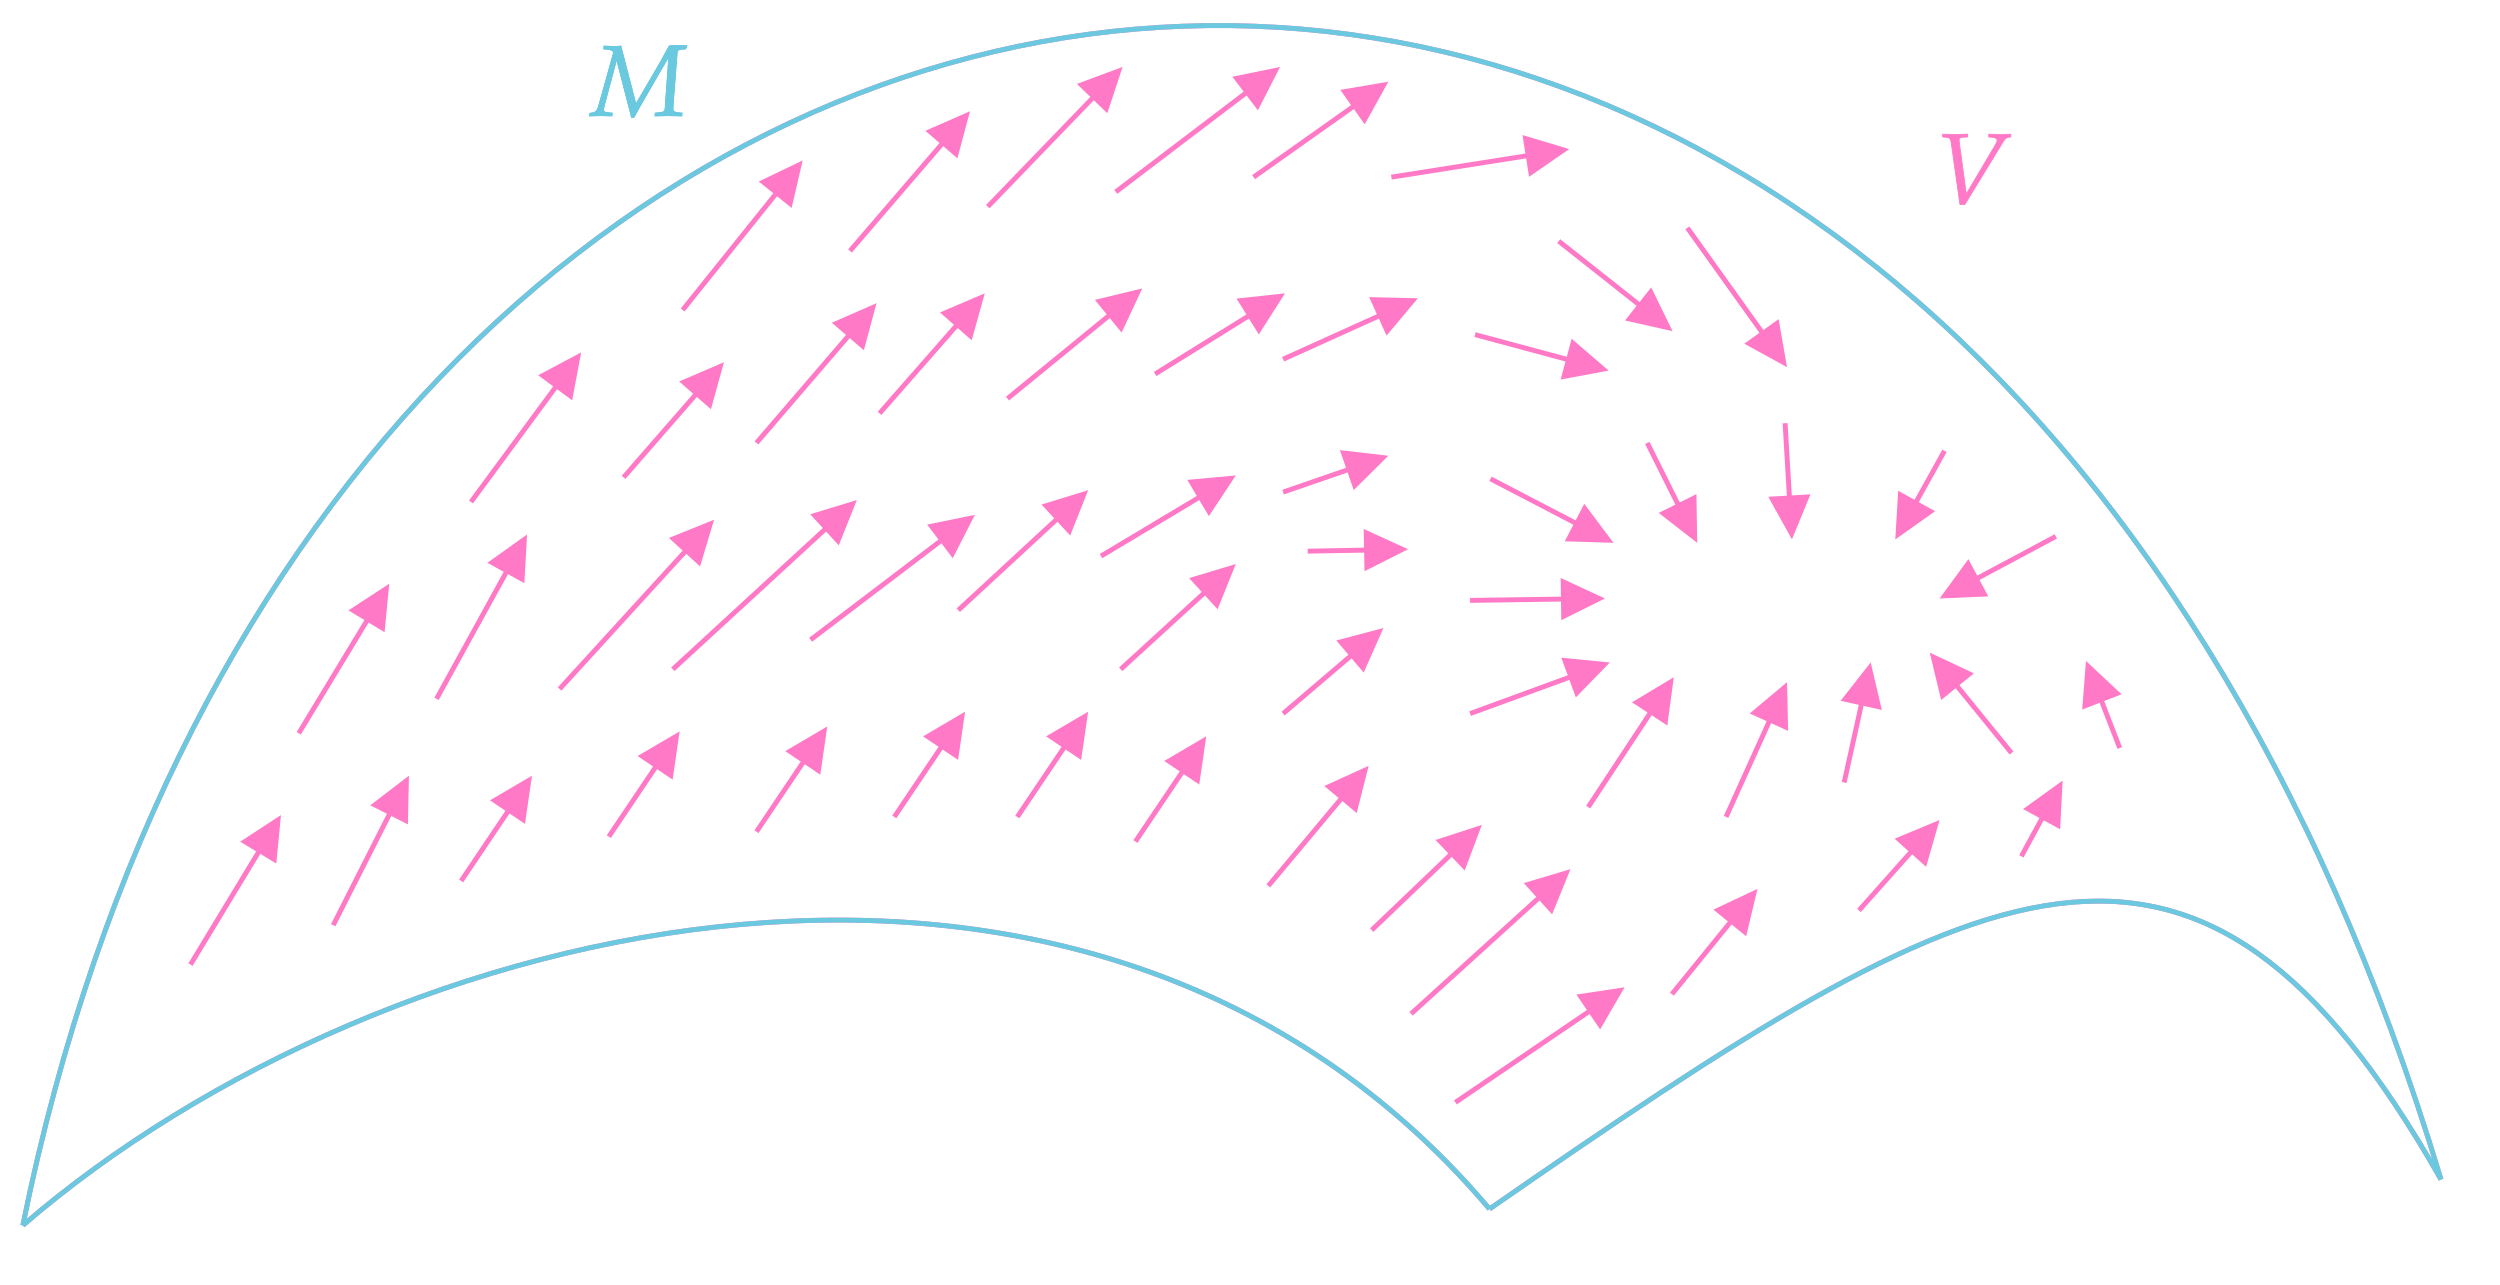
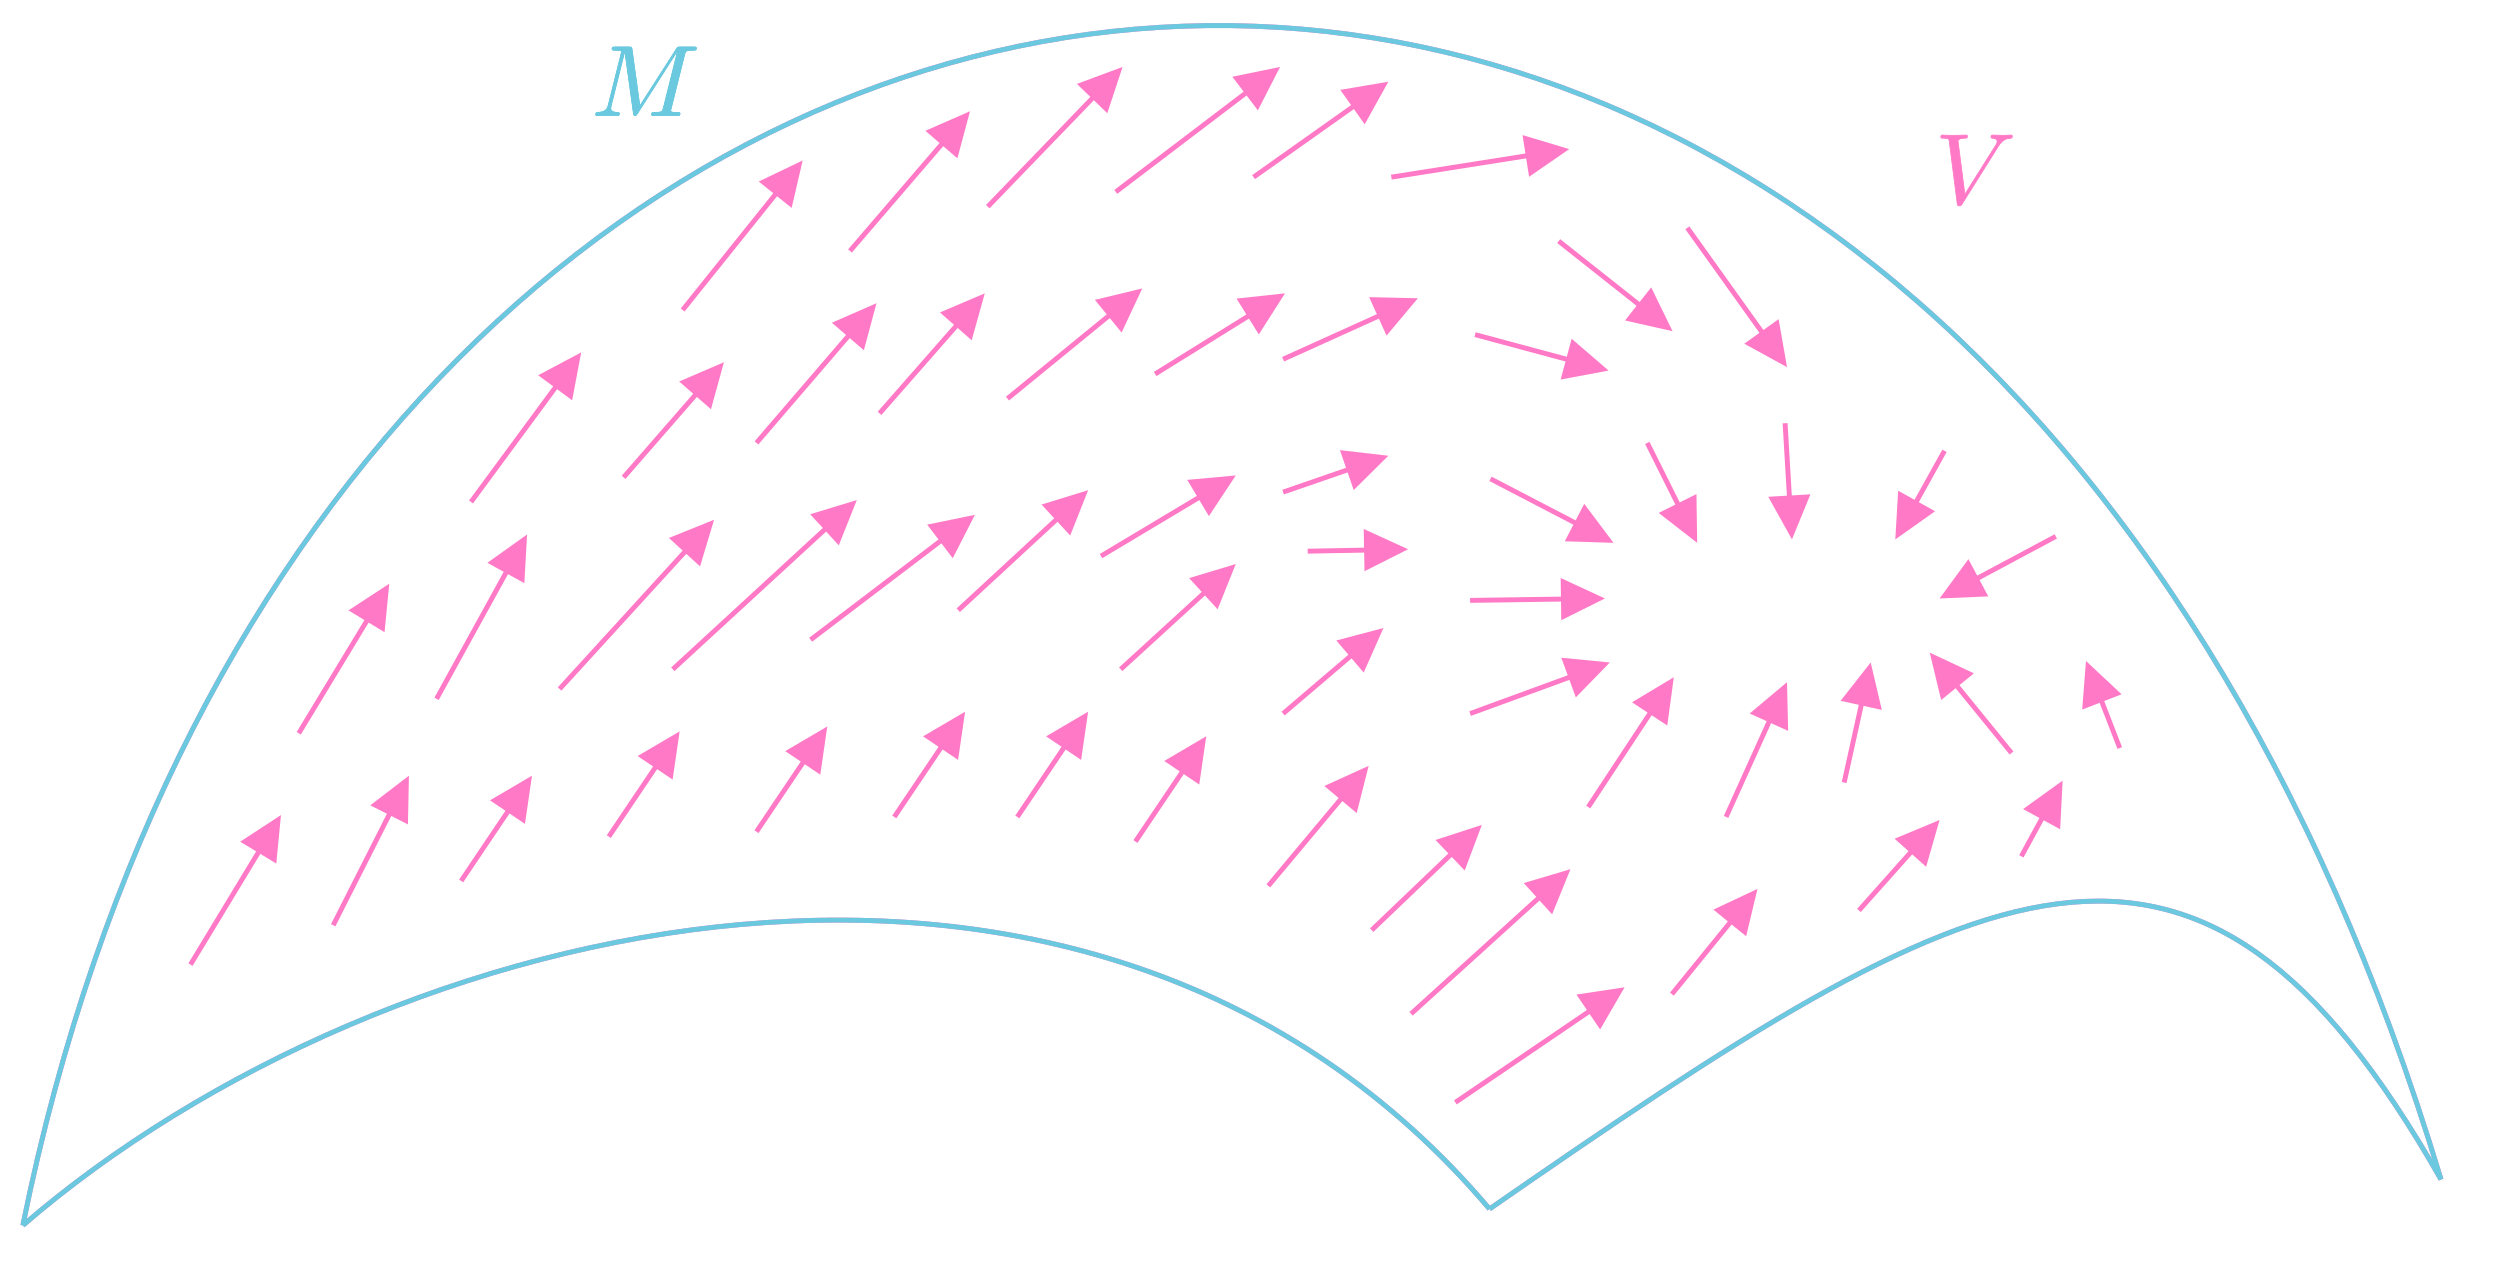
- <svg xmlns="http://www.w3.org/2000/svg" x="0" y="0" width="507.956" height="260.967" style="         width:507.956px;         height:260.967px;         background: #00000000;         fill: none; ">
+ <svg xmlns="http://www.w3.org/2000/svg" x="0" y="0" width="507.956" height="260.967" style="         width:507.956px;         height:260.967px;         background: transparent;         fill: none; ">
  <svg />
  <svg class="role-diagram-draw-area">
    <g class="shapes-region" style="stroke: black; fill: none;">
      <g class="arrow-line">
        <path class="connection real" stroke-dasharray="" d="  M4.64,248.98 C65.97,-53.69 395.31,-94.36 495.97,239.64" style="stroke: rgb(255, 121, 198); stroke-opacity: 1; stroke-width: 1; fill: none; fill-opacity: 1;" />
      </g>
      <g class="arrow-line">
        <path class="connection real" stroke-dasharray="" d="  M4.64,248.98 C77.97,185.64 221.97,150.31 302.64,245.64" style="stroke: rgb(255, 121, 198); stroke-opacity: 1; stroke-width: 1; fill: none; fill-opacity: 1;" />
      </g>
      <g class="arrow-line">
        <path class="connection real" stroke-dasharray="" d="  M302.64,245.64 C402.64,176.31 445.97,151.64 495.97,239.64" style="stroke: rgb(255, 121, 198); stroke-opacity: 1; stroke-width: 1; fill: none; fill-opacity: 1;" />
      </g>
      <g class="arrow-line">
        <path class="connection real" stroke-dasharray="" d="  M38.7,195.99 L55.54,168.17" style="stroke: rgb(255, 121, 198); stroke-opacity: 1; stroke-width: 1; fill: none; fill-opacity: 1;" />
        <g stroke="none" fill="rgb(255,121,198)" fill-opacity="1" transform="matrix(-0.5177284,0.855545,-0.855545,-0.5177284,57.09062,165.5998)" style="stroke: none; fill: rgb(255, 121, 198); stroke-width: 1;">
          <path d=" M8.93,-4.29 L0,0 L8.93,4.29 Z" />
        </g>
      </g>
      <g class="arrow-line">
        <path class="connection real" stroke-dasharray="" d="  M4.64,248.98 C65.97,-53.69 395.31,-94.36 495.97,239.64" style="stroke: rgb(107, 201, 223); stroke-opacity: 1; stroke-width: 1; fill: none; fill-opacity: 1;" />
      </g>
      <g class="arrow-line">
        <path class="connection real" stroke-dasharray="" d="  M4.64,248.98 C77.97,185.64 221.97,150.31 302.64,245.64" style="stroke: rgb(107, 201, 223); stroke-opacity: 1; stroke-width: 1; fill: none; fill-opacity: 1;" />
      </g>
      <g class="arrow-line">
        <path class="connection real" stroke-dasharray="" d="  M302.64,245.64 C402.64,176.31 445.97,151.64 495.97,239.64" style="stroke: rgb(107, 201, 223); stroke-opacity: 1; stroke-width: 1; fill: none; fill-opacity: 1;" />
      </g>
      <g class="arrow-line">
        <path class="connection real" stroke-dasharray="" d="  M93.7,178.99 L106.42,160.09" style="stroke: rgb(255, 121, 198); stroke-opacity: 1; stroke-width: 1; fill: none; fill-opacity: 1;" />
        <g stroke="none" fill="rgb(255,121,198)" fill-opacity="1" transform="matrix(-0.5581796,0.8297201,-0.8297201,-0.5581796,108.0906,157.5998)" style="stroke: none; fill: rgb(255, 121, 198); stroke-width: 1;">
          <path d=" M8.93,-4.29 L0,0 L8.93,4.29 Z" />
        </g>
      </g>
      <g class="arrow-line">
        <path class="connection real" stroke-dasharray="" d="  M67.7,187.99 L81.74,160.28" style="stroke: rgb(255, 121, 198); stroke-opacity: 1; stroke-width: 1; fill: none; fill-opacity: 1;" />
        <g stroke="none" fill="rgb(255,121,198)" fill-opacity="1" transform="matrix(-0.451812,0.8921132,-0.8921132,-0.451812,83.09062,157.5998)" style="stroke: none; fill: rgb(255, 121, 198); stroke-width: 1;">
          <path d=" M8.93,-4.29 L0,0 L8.93,4.29 Z" />
        </g>
      </g>
      <g class="arrow-line">
        <path class="connection real" stroke-dasharray="" d="  M230.7,170.99 L243.42,152.09" style="stroke: rgb(255, 121, 198); stroke-opacity: 1; stroke-width: 1; fill: none; fill-opacity: 1;" />
        <g stroke="none" fill="rgb(255,121,198)" fill-opacity="1" transform="matrix(-0.5581796,0.8297201,-0.8297201,-0.5581796,245.0906,149.5998)" style="stroke: none; fill: rgb(255, 121, 198); stroke-width: 1;">
          <path d=" M8.93,-4.29 L0,0 L8.93,4.29 Z" />
        </g>
      </g>
      <g class="arrow-line">
        <path class="connection real" stroke-dasharray="" d="  M181.7,165.99 L194.42,147.09" style="stroke: rgb(255, 121, 198); stroke-opacity: 1; stroke-width: 1; fill: none; fill-opacity: 1;" />
        <g stroke="none" fill="rgb(255,121,198)" fill-opacity="1" transform="matrix(-0.5581796,0.8297201,-0.8297201,-0.5581796,196.0906,144.5998)" style="stroke: none; fill: rgb(255, 121, 198); stroke-width: 1;">
          <path d=" M8.93,-4.29 L0,0 L8.93,4.29 Z" />
        </g>
      </g>
      <g class="arrow-line">
        <path class="connection real" stroke-dasharray="" d="  M153.7,168.99 L166.42,150.09" style="stroke: rgb(255, 121, 198); stroke-opacity: 1; stroke-width: 1; fill: none; fill-opacity: 1;" />
        <g stroke="none" fill="rgb(255,121,198)" fill-opacity="1" transform="matrix(-0.5581796,0.8297201,-0.8297201,-0.5581796,168.0906,147.5998)" style="stroke: none; fill: rgb(255, 121, 198); stroke-width: 1;">
          <path d=" M8.93,-4.29 L0,0 L8.93,4.29 Z" />
        </g>
      </g>
      <g class="arrow-line">
        <path class="connection real" stroke-dasharray="" d="  M60.7,148.99 L77.54,121.17" style="stroke: rgb(255, 121, 198); stroke-opacity: 1; stroke-width: 1; fill: none; fill-opacity: 1;" />
        <g stroke="none" fill="rgb(255,121,198)" fill-opacity="1" transform="matrix(-0.5177284,0.855545,-0.855545,-0.5177284,79.09062,118.5998)" style="stroke: none; fill: rgb(255, 121, 198); stroke-width: 1;">
          <path d=" M8.93,-4.29 L0,0 L8.93,4.29 Z" />
        </g>
      </g>
      <g class="arrow-line">
        <path class="connection real" stroke-dasharray="" d="  M113.7,139.99 L143.07,107.82" style="stroke: rgb(255, 121, 198); stroke-opacity: 1; stroke-width: 1; fill: none; fill-opacity: 1;" />
        <g stroke="none" fill="rgb(255,121,198)" fill-opacity="1" transform="matrix(-0.6741735,0.738573,-0.738573,-0.6741735,145.0906,105.5998)" style="stroke: none; fill: rgb(255, 121, 198); stroke-width: 1;">
          <path d=" M8.93,-4.29 L0,0 L8.93,4.29 Z" />
        </g>
      </g>
      <g class="arrow-line">
        <path class="connection real" stroke-dasharray="" d="  M88.7,141.99 L105.64,111.23" style="stroke: rgb(255, 121, 198); stroke-opacity: 1; stroke-width: 1; fill: none; fill-opacity: 1;" />
        <g stroke="none" fill="rgb(255,121,198)" fill-opacity="1" transform="matrix(-0.4823653,0.8759701,-0.8759701,-0.4823653,107.0906,108.5998)" style="stroke: none; fill: rgb(255, 121, 198); stroke-width: 1;">
          <path d=" M8.93,-4.29 L0,0 L8.93,4.29 Z" />
        </g>
      </g>
      <g class="arrow-line">
        <path class="connection real" stroke-dasharray="" d="  M194.7,123.99 L218.89,101.64" style="stroke: rgb(255, 121, 198); stroke-opacity: 1; stroke-width: 1; fill: none; fill-opacity: 1;" />
        <g stroke="none" fill="rgb(255,121,198)" fill-opacity="1" transform="matrix(-0.734441,0.6786726,-0.6786726,-0.734441,221.0906,99.59979)" style="stroke: none; fill: rgb(255, 121, 198); stroke-width: 1;">
          <path d=" M8.93,-4.29 L0,0 L8.93,4.29 Z" />
        </g>
      </g>
      <g class="arrow-line">
        <path class="connection real" stroke-dasharray="" d="  M164.7,129.99 L195.7,106.42" style="stroke: rgb(255, 121, 198); stroke-opacity: 1; stroke-width: 1; fill: none; fill-opacity: 1;" />
        <g stroke="none" fill="rgb(255,121,198)" fill-opacity="1" transform="matrix(-0.796002,0.605294,-0.605294,-0.796002,198.0906,104.5998)" style="stroke: none; fill: rgb(255, 121, 198); stroke-width: 1;">
          <path d=" M8.93,-4.29 L0,0 L8.93,4.29 Z" />
        </g>
      </g>
      <g class="arrow-line">
        <path class="connection real" stroke-dasharray="" d="  M136.7,135.99 L171.88,103.63" style="stroke: rgb(255, 121, 198); stroke-opacity: 1; stroke-width: 1; fill: none; fill-opacity: 1;" />
        <g stroke="none" fill="rgb(255,121,198)" fill-opacity="1" transform="matrix(-0.7359789,0.6770044,-0.6770044,-0.7359789,174.0906,101.5998)" style="stroke: none; fill: rgb(255, 121, 198); stroke-width: 1;">
          <path d=" M8.93,-4.29 L0,0 L8.93,4.29 Z" />
        </g>
      </g>
      <g class="arrow-line">
        <path class="connection real" stroke-dasharray="" d="  M95.7,101.99 L116.31,74.02" style="stroke: rgb(255, 121, 198); stroke-opacity: 1; stroke-width: 1; fill: none; fill-opacity: 1;" />
        <g stroke="none" fill="rgb(255,121,198)" fill-opacity="1" transform="matrix(-0.5931379,0.8051009,-0.8051009,-0.5931379,118.0906,71.59979)" style="stroke: none; fill: rgb(255, 121, 198); stroke-width: 1;">
          <path d=" M8.93,-4.29 L0,0 L8.93,4.29 Z" />
        </g>
      </g>
      <g class="arrow-line">
        <path class="connection real" stroke-dasharray="" d="  M153.7,89.99 L176.14,63.88" style="stroke: rgb(255, 121, 198); stroke-opacity: 1; stroke-width: 1; fill: none; fill-opacity: 1;" />
        <g stroke="none" fill="rgb(255,121,198)" fill-opacity="1" transform="matrix(-0.6517014,0.7584757,-0.7584757,-0.6517014,178.0906,61.59979)" style="stroke: none; fill: rgb(255, 121, 198); stroke-width: 1;">
          <path d=" M8.93,-4.29 L0,0 L8.93,4.29 Z" />
        </g>
      </g>
      <g class="arrow-line">
        <path class="connection real" stroke-dasharray="" d="  M126.7,96.99 L145.12,75.86" style="stroke: rgb(255, 121, 198); stroke-opacity: 1; stroke-width: 1; fill: none; fill-opacity: 1;" />
        <g stroke="none" fill="rgb(255,121,198)" fill-opacity="1" transform="matrix(-0.6571122,0.7537928,-0.7537928,-0.6571122,147.0906,73.59979)" style="stroke: none; fill: rgb(255, 121, 198); stroke-width: 1;">
          <path d=" M8.93,-4.29 L0,0 L8.93,4.29 Z" />
        </g>
      </g>
      <g class="arrow-line">
        <path class="connection real" stroke-dasharray="" d="  M234.7,75.99 L258.54,61.18" style="stroke: rgb(255, 121, 198); stroke-opacity: 1; stroke-width: 1; fill: none; fill-opacity: 1;" />
        <g stroke="none" fill="rgb(255,121,198)" fill-opacity="1" transform="matrix(-0.8495246,0.527549,-0.527549,-0.8495246,261.0906,59.59979)" style="stroke: none; fill: rgb(255, 121, 198); stroke-width: 1;">
          <path d=" M8.93,-4.29 L0,0 L8.93,4.29 Z" />
        </g>
      </g>
      <g class="arrow-line">
        <path class="connection real" stroke-dasharray="" d="  M204.7,80.99 L229.77,60.5" style="stroke: rgb(255, 121, 198); stroke-opacity: 1; stroke-width: 1; fill: none; fill-opacity: 1;" />
        <g stroke="none" fill="rgb(255,121,198)" fill-opacity="1" transform="matrix(-0.7742822,0.6328405,-0.6328405,-0.7742822,232.0906,58.59979)" style="stroke: none; fill: rgb(255, 121, 198); stroke-width: 1;">
          <path d=" M8.93,-4.29 L0,0 L8.93,4.29 Z" />
        </g>
      </g>
      <g class="arrow-line">
        <path class="connection real" stroke-dasharray="" d="  M178.7,83.99 L198.11,61.86" style="stroke: rgb(255, 121, 198); stroke-opacity: 1; stroke-width: 1; fill: none; fill-opacity: 1;" />
        <g stroke="none" fill="rgb(255,121,198)" fill-opacity="1" transform="matrix(-0.6593458,0.7518398,-0.7518398,-0.6593458,200.0906,59.59979)" style="stroke: none; fill: rgb(255, 121, 198); stroke-width: 1;">
          <path d=" M8.93,-4.29 L0,0 L8.93,4.29 Z" />
        </g>
      </g>
      <g class="arrow-line">
        <path class="connection real" stroke-dasharray="" d="  M206.7,165.99 L219.42,147.09" style="stroke: rgb(255, 121, 198); stroke-opacity: 1; stroke-width: 1; fill: none; fill-opacity: 1;" />
        <g stroke="none" fill="rgb(255,121,198)" fill-opacity="1" transform="matrix(-0.5581796,0.8297201,-0.8297201,-0.5581796,221.0906,144.5998)" style="stroke: none; fill: rgb(255, 121, 198); stroke-width: 1;">
          <path d=" M8.93,-4.29 L0,0 L8.93,4.29 Z" />
        </g>
      </g>
      <g class="arrow-line">
        <path class="connection real" stroke-dasharray="" d="  M257.7,179.99 L276.17,157.9" style="stroke: rgb(255, 121, 198); stroke-opacity: 1; stroke-width: 1; fill: none; fill-opacity: 1;" />
        <g stroke="none" fill="rgb(255,121,198)" fill-opacity="1" transform="matrix(-0.6413157,0.7672771,-0.7672771,-0.6413157,278.0906,155.5998)" style="stroke: none; fill: rgb(255, 121, 198); stroke-width: 1;">
          <path d=" M8.93,-4.29 L0,0 L8.93,4.29 Z" />
        </g>
      </g>
      <g class="arrow-line">
        <path class="connection real" stroke-dasharray="" d="  M227.7,135.99 L248.88,116.62" style="stroke: rgb(255, 121, 198); stroke-opacity: 1; stroke-width: 1; fill: none; fill-opacity: 1;" />
        <g stroke="none" fill="rgb(255,121,198)" fill-opacity="1" transform="matrix(-0.7379844,0.6748178,-0.6748178,-0.7379844,251.0906,114.5998)" style="stroke: none; fill: rgb(255, 121, 198); stroke-width: 1;">
          <path d=" M8.93,-4.29 L0,0 L8.93,4.29 Z" />
        </g>
      </g>
      <g class="arrow-line">
        <path class="connection real" stroke-dasharray="" d="  M123.7,169.99 L134.53,153.89 L136.42,151.09" style="stroke: rgb(255, 121, 198); stroke-opacity: 1; stroke-width: 1; fill: none; fill-opacity: 1;" />
        <g stroke="none" fill="rgb(255,121,198)" fill-opacity="1" transform="matrix(-0.5581796,0.8297201,-0.8297201,-0.5581796,138.0906,148.5998)" style="stroke: none; fill: rgb(255, 121, 198); stroke-width: 1;">
          <path d=" M8.93,-4.29 L0,0 L8.93,4.29 Z" />
        </g>
      </g>
      <g class="arrow-line">
        <path class="connection real" stroke-dasharray="" d="  M298.7,144.99 L324.27,135.63" style="stroke: rgb(255, 121, 198); stroke-opacity: 1; stroke-width: 1; fill: none; fill-opacity: 1;" />
        <g stroke="none" fill="rgb(255,121,198)" fill-opacity="1" transform="matrix(-0.9390943,0.3436597,-0.3436597,-0.9390943,327.0906,134.5998)" style="stroke: none; fill: rgb(255, 121, 198); stroke-width: 1;">
          <path d=" M8.93,-4.29 L0,0 L8.93,4.29 Z" />
        </g>
      </g>
      <g class="arrow-line">
        <path class="connection real" stroke-dasharray="" d="  M278.7,188.99 L298.92,169.67" style="stroke: rgb(255, 121, 198); stroke-opacity: 1; stroke-width: 1; fill: none; fill-opacity: 1;" />
        <g stroke="none" fill="rgb(255,121,198)" fill-opacity="1" transform="matrix(-0.7230877,0.6907562,-0.6907562,-0.7230877,301.0906,167.5998)" style="stroke: none; fill: rgb(255, 121, 198); stroke-width: 1;">
          <path d=" M8.93,-4.29 L0,0 L8.93,4.29 Z" />
        </g>
      </g>
      <g class="arrow-line">
        <path class="connection real" stroke-dasharray="" d="  M260.7,144.99 L278.81,129.55" style="stroke: rgb(255, 121, 198); stroke-opacity: 1; stroke-width: 1; fill: none; fill-opacity: 1;" />
        <g stroke="none" fill="rgb(255,121,198)" fill-opacity="1" transform="matrix(-0.7608592,0.648917,-0.648917,-0.7608592,281.0906,127.5998)" style="stroke: none; fill: rgb(255, 121, 198); stroke-width: 1;">
          <path d=" M8.93,-4.29 L0,0 L8.93,4.29 Z" />
        </g>
      </g>
      <g class="arrow-line">
        <path class="connection real" stroke-dasharray="" d="  M298.7,121.99 L323.09,121.64" style="stroke: rgb(255, 121, 198); stroke-opacity: 1; stroke-width: 1; fill: none; fill-opacity: 1;" />
        <g stroke="none" fill="rgb(255,121,198)" fill-opacity="1" transform="matrix(-0.9999001,0.0141367,-0.0141367,-0.9999001,326.0906,121.5998)" style="stroke: none; fill: rgb(255, 121, 198); stroke-width: 1;">
          <path d=" M8.93,-4.29 L0,0 L8.93,4.29 Z" />
        </g>
      </g>
      <g class="arrow-line">
        <path class="connection real" stroke-dasharray="" d="  M286.7,205.99 L316.87,178.62" style="stroke: rgb(255, 121, 198); stroke-opacity: 1; stroke-width: 1; fill: none; fill-opacity: 1;" />
        <g stroke="none" fill="rgb(255,121,198)" fill-opacity="1" transform="matrix(-0.7405701,0.6719791,-0.6719791,-0.7405701,319.0906,176.5998)" style="stroke: none; fill: rgb(255, 121, 198); stroke-width: 1;">
          <path d=" M8.93,-4.29 L0,0 L8.93,4.29 Z" />
        </g>
      </g>
      <g class="arrow-line">
        <path class="connection real" stroke-dasharray="" d="  M374.7,158.99 L379.44,137.53" style="stroke: rgb(255, 121, 198); stroke-opacity: 1; stroke-width: 1; fill: none; fill-opacity: 1;" />
        <g stroke="none" fill="rgb(255,121,198)" fill-opacity="1" transform="matrix(-0.2155876,0.9764845,-0.9764845,-0.2155876,380.0906,134.5998)" style="stroke: none; fill: rgb(255, 121, 198); stroke-width: 1;">
          <path d=" M8.93,-4.29 L0,0 L8.93,4.29 Z" />
        </g>
      </g>
      <g class="arrow-line">
        <path class="connection real" stroke-dasharray="" d="  M350.7,165.99 L361.85,141.33" style="stroke: rgb(255, 121, 198); stroke-opacity: 1; stroke-width: 1; fill: none; fill-opacity: 1;" />
        <g stroke="none" fill="rgb(255,121,198)" fill-opacity="1" transform="matrix(-0.4121505,0.9111158,-0.9111158,-0.4121505,363.0906,138.5998)" style="stroke: none; fill: rgb(255, 121, 198); stroke-width: 1;">
          <path d=" M8.93,-4.29 L0,0 L8.93,4.29 Z" />
        </g>
      </g>
      <g class="arrow-line">
        <path class="connection real" stroke-dasharray="" d="  M322.7,163.99 L338.44,140.1" style="stroke: rgb(255, 121, 198); stroke-opacity: 1; stroke-width: 1; fill: none; fill-opacity: 1;" />
        <g stroke="none" fill="rgb(255,121,198)" fill-opacity="1" transform="matrix(-0.5501893,0.83504,-0.83504,-0.5501893,340.0906,137.5998)" style="stroke: none; fill: rgb(255, 121, 198); stroke-width: 1;">
          <path d=" M8.93,-4.29 L0,0 L8.93,4.29 Z" />
        </g>
      </g>
      <g class="arrow-line">
        <path class="connection real" stroke-dasharray="" d="  M223.7,112.99 L248.52,98.14" style="stroke: rgb(255, 121, 198); stroke-opacity: 1; stroke-width: 1; fill: none; fill-opacity: 1;" />
        <g stroke="none" fill="rgb(255,121,198)" fill-opacity="1" transform="matrix(-0.8581545,0.5133915,-0.5133915,-0.8581545,251.0906,96.59979)" style="stroke: none; fill: rgb(255, 121, 198); stroke-width: 1;">
          <path d=" M8.93,-4.29 L0,0 L8.93,4.29 Z" />
        </g>
      </g>
      <g class="arrow-line">
        <path class="connection real" stroke-dasharray="" d="  M302.84,97.29 L325.17,108.91" style="stroke: rgb(255, 121, 198); stroke-opacity: 1; stroke-width: 1; fill: none; fill-opacity: 1;" />
        <g stroke="none" fill="rgb(255,121,198)" fill-opacity="1" transform="matrix(-0.8872525,-0.4612841,0.4612841,-0.8872525,327.8351,110.2943)" style="stroke: none; fill: rgb(255, 121, 198); stroke-width: 1;">
          <path d=" M8.93,-4.29 L0,0 L8.93,4.29 Z" />
        </g>
      </g>
      <g class="arrow-line">
        <path class="connection real" stroke-dasharray="" d="  M260.7,99.99 L279.25,93.58" style="stroke: rgb(255, 121, 198); stroke-opacity: 1; stroke-width: 1; fill: none; fill-opacity: 1;" />
        <g stroke="none" fill="rgb(255,121,198)" fill-opacity="1" transform="matrix(-0.9452341,0.3263932,-0.3263932,-0.9452341,282.0906,92.59979)" style="stroke: none; fill: rgb(255, 121, 198); stroke-width: 1;">
          <path d=" M8.93,-4.29 L0,0 L8.93,4.29 Z" />
        </g>
      </g>
      <g class="arrow-line">
        <path class="connection real" stroke-dasharray="" d="  M362.7,85.99 L363.91,106.6" style="stroke: rgb(255, 121, 198); stroke-opacity: 1; stroke-width: 1; fill: none; fill-opacity: 1;" />
        <g stroke="none" fill="rgb(255,121,198)" fill-opacity="1" transform="matrix(-0.05860946,-0.998281,0.998281,-0.05860946,364.0906,109.5998)" style="stroke: none; fill: rgb(255, 121, 198); stroke-width: 1;">
          <path d=" M8.93,-4.29 L0,0 L8.93,4.29 Z" />
        </g>
      </g>
      <g class="arrow-line">
        <path class="connection real" stroke-dasharray="" d="  M334.7,89.99 L343.5,107.61" style="stroke: rgb(255, 121, 198); stroke-opacity: 1; stroke-width: 1; fill: none; fill-opacity: 1;" />
        <g stroke="none" fill="rgb(255,121,198)" fill-opacity="1" transform="matrix(-0.446354,-0.8948565,0.8948565,-0.446354,344.8351,110.2943)" style="stroke: none; fill: rgb(255, 121, 198); stroke-width: 1;">
          <path d=" M8.93,-4.29 L0,0 L8.93,4.29 Z" />
        </g>
      </g>
      <g class="arrow-line">
        <path class="connection real" stroke-dasharray="" d="  M265.7,111.99 L283.09,111.66" style="stroke: rgb(255, 121, 198); stroke-opacity: 1; stroke-width: 1; fill: none; fill-opacity: 1;" />
        <g stroke="none" fill="rgb(255,121,198)" fill-opacity="1" transform="matrix(-0.9998224,0.01884844,-0.01884844,-0.9998224,286.0906,111.5998)" style="stroke: none; fill: rgb(255, 121, 198); stroke-width: 1;">
          <path d=" M8.93,-4.29 L0,0 L8.93,4.29 Z" />
        </g>
      </g>
      <g class="arrow-line">
        <path class="connection real" stroke-dasharray="" d="  M138.7,62.99 L161.21,34.94" style="stroke: rgb(255, 121, 198); stroke-opacity: 1; stroke-width: 1; fill: none; fill-opacity: 1;" />
        <g stroke="none" fill="rgb(255,121,198)" fill-opacity="1" transform="matrix(-0.6259235,0.7798845,-0.7798845,-0.6259235,163.0906,32.59979)" style="stroke: none; fill: rgb(255, 121, 198); stroke-width: 1;">
          <path d=" M8.93,-4.29 L0,0 L8.93,4.29 Z" />
        </g>
      </g>
      <g class="arrow-line">
        <path class="connection real" stroke-dasharray="" d="  M200.7,41.99 L226.01,15.76" style="stroke: rgb(255, 121, 198); stroke-opacity: 1; stroke-width: 1; fill: none; fill-opacity: 1;" />
        <g stroke="none" fill="rgb(255,121,198)" fill-opacity="1" transform="matrix(-0.6942816,0.7197034,-0.7197034,-0.6942816,228.0906,13.59979)" style="stroke: none; fill: rgb(255, 121, 198); stroke-width: 1;">
          <path d=" M8.93,-4.29 L0,0 L8.93,4.29 Z" />
        </g>
      </g>
      <g class="arrow-line">
        <path class="connection real" stroke-dasharray="" d="  M172.7,50.99 L195.14,24.88" style="stroke: rgb(255, 121, 198); stroke-opacity: 1; stroke-width: 1; fill: none; fill-opacity: 1;" />
        <g stroke="none" fill="rgb(255,121,198)" fill-opacity="1" transform="matrix(-0.6517014,0.7584757,-0.7584757,-0.6517014,197.0906,22.59979)" style="stroke: none; fill: rgb(255, 121, 198); stroke-width: 1;">
          <path d=" M8.93,-4.29 L0,0 L8.93,4.29 Z" />
        </g>
      </g>
      <g class="arrow-line">
        <path class="connection real" stroke-dasharray="" d="  M282.7,35.99 L315.87,30.76" style="stroke: rgb(255, 121, 198); stroke-opacity: 1; stroke-width: 1; fill: none; fill-opacity: 1;" />
        <g stroke="none" fill="rgb(255,121,198)" fill-opacity="1" transform="matrix(-0.9878245,0.1555725,-0.1555725,-0.9878245,318.8351,30.29431)" style="stroke: none; fill: rgb(255, 121, 198); stroke-width: 1;">
          <path d=" M8.93,-4.29 L0,0 L8.93,4.29 Z" />
        </g>
      </g>
      <g class="arrow-line">
        <path class="connection real" stroke-dasharray="" d="  M254.7,35.99 L279.64,18.33" style="stroke: rgb(255, 121, 198); stroke-opacity: 1; stroke-width: 1; fill: none; fill-opacity: 1;" />
        <g stroke="none" fill="rgb(255,121,198)" fill-opacity="1" transform="matrix(-0.8162384,0.5777152,-0.5777152,-0.8162384,282.0906,16.59979)" style="stroke: none; fill: rgb(255, 121, 198); stroke-width: 1;">
          <path d=" M8.93,-4.29 L0,0 L8.93,4.29 Z" />
        </g>
      </g>
      <g class="arrow-line">
        <path class="connection real" stroke-dasharray="" d="  M226.7,38.99 L257.7,15.42" style="stroke: rgb(255, 121, 198); stroke-opacity: 1; stroke-width: 1; fill: none; fill-opacity: 1;" />
        <g stroke="none" fill="rgb(255,121,198)" fill-opacity="1" transform="matrix(-0.796002,0.605294,-0.605294,-0.796002,260.0906,13.59979)" style="stroke: none; fill: rgb(255, 121, 198); stroke-width: 1;">
          <path d=" M8.93,-4.29 L0,0 L8.93,4.29 Z" />
        </g>
      </g>
      <g class="arrow-line">
        <path class="connection real" stroke-dasharray="" d="  M260.7,72.99 L285.36,61.84" style="stroke: rgb(255, 121, 198); stroke-opacity: 1; stroke-width: 1; fill: none; fill-opacity: 1;" />
        <g stroke="none" fill="rgb(255,121,198)" fill-opacity="1" transform="matrix(-0.9111158,0.4121505,-0.4121505,-0.9111158,288.0906,60.59979)" style="stroke: none; fill: rgb(255, 121, 198); stroke-width: 1;">
          <path d=" M8.93,-4.29 L0,0 L8.93,4.29 Z" />
        </g>
      </g>
      <g class="arrow-line">
        <path class="connection real" stroke-dasharray="" d="  M316.7,48.99 L337.48,65.43" style="stroke: rgb(255, 121, 198); stroke-opacity: 1; stroke-width: 1; fill: none; fill-opacity: 1;" />
        <g stroke="none" fill="rgb(255,121,198)" fill-opacity="1" transform="matrix(-0.7841269,-0.6206005,0.6206005,-0.7841269,339.8351,67.29431)" style="stroke: none; fill: rgb(255, 121, 198); stroke-width: 1;">
          <path d=" M8.93,-4.29 L0,0 L8.93,4.29 Z" />
        </g>
      </g>
      <g class="arrow-line">
        <path class="connection real" stroke-dasharray="" d="  M299.7,67.99 L323.94,74.51" style="stroke: rgb(255, 121, 198); stroke-opacity: 1; stroke-width: 1; fill: none; fill-opacity: 1;" />
        <g stroke="none" fill="rgb(255,121,198)" fill-opacity="1" transform="matrix(-0.9655635,-0.2601675,0.2601675,-0.9655635,326.8351,75.29431)" style="stroke: none; fill: rgb(255, 121, 198); stroke-width: 1;">
          <path d=" M8.93,-4.29 L0,0 L8.93,4.29 Z" />
        </g>
      </g>
      <g class="arrow-line">
        <path class="connection real" stroke-dasharray="" d="  M342.84,46.29 L361.34,72.16" style="stroke: rgb(255, 121, 198); stroke-opacity: 1; stroke-width: 1; fill: none; fill-opacity: 1;" />
        <g stroke="none" fill="rgb(255,121,198)" fill-opacity="1" transform="matrix(-0.581981,-0.8132023,0.8132023,-0.581981,363.0906,74.59979)" style="stroke: none; fill: rgb(255, 121, 198); stroke-width: 1;">
          <path d=" M8.93,-4.29 L0,0 L8.93,4.29 Z" />
        </g>
      </g>
      <g class="arrow-line">
        <path class="connection real" stroke-dasharray="" d="  M395.09,91.6 L386.55,106.98" style="stroke: rgb(255, 121, 198); stroke-opacity: 1; stroke-width: 1; fill: none; fill-opacity: 1;" />
        <g stroke="none" fill="rgb(255,121,198)" fill-opacity="1" transform="matrix(0.4855727,-0.8741963,0.8741963,0.4855727,385.0906,109.5998)" style="stroke: none; fill: rgb(255, 121, 198); stroke-width: 1;">
          <path d=" M8.93,-4.29 L0,0 L8.93,4.29 Z" />
        </g>
      </g>
      <g class="arrow-line">
        <path class="connection real" stroke-dasharray="" d="  M417.7,108.99 L396.74,120.19" style="stroke: rgb(255, 121, 198); stroke-opacity: 1; stroke-width: 1; fill: none; fill-opacity: 1;" />
        <g stroke="none" fill="rgb(255,121,198)" fill-opacity="1" transform="matrix(0.8820446,-0.4711658,0.4711658,0.8820446,394.0906,121.5998)" style="stroke: none; fill: rgb(255, 121, 198); stroke-width: 1;">
          <path d=" M8.93,-4.29 L0,0 L8.93,4.29 Z" />
        </g>
      </g>
      <g class="arrow-line">
        <path class="connection real" stroke-dasharray="" d="  M408.7,152.99 L393.99,134.93" style="stroke: rgb(255, 121, 198); stroke-opacity: 1; stroke-width: 1; fill: none; fill-opacity: 1;" />
        <g stroke="none" fill="rgb(255,121,198)" fill-opacity="1" transform="matrix(0.6317588,0.7751651,-0.7751651,0.6317588,392.0906,132.5998)" style="stroke: none; fill: rgb(255, 121, 198); stroke-width: 1;">
          <path d=" M8.93,-4.29 L0,0 L8.93,4.29 Z" />
        </g>
      </g>
      <g class="arrow-line">
        <path class="connection real" stroke-dasharray="" d="  M430.7,151.99 L424.92,137.09" style="stroke: rgb(255, 121, 198); stroke-opacity: 1; stroke-width: 1; fill: none; fill-opacity: 1;" />
        <g stroke="none" fill="rgb(255,121,198)" fill-opacity="1" transform="matrix(0.36195,0.9321975,-0.9321975,0.36195,423.8351,134.2943)" style="stroke: none; fill: rgb(255, 121, 198); stroke-width: 1;">
          <path d=" M8.93,-4.29 L0,0 L8.93,4.29 Z" />
        </g>
      </g>
      <g class="arrow-line">
        <path class="connection real" stroke-dasharray="" d="  M295.7,223.99 L327.61,202.29" style="stroke: rgb(255, 121, 198); stroke-opacity: 1; stroke-width: 1; fill: none; fill-opacity: 1;" />
        <g stroke="none" fill="rgb(255,121,198)" fill-opacity="1" transform="matrix(-0.8268843,0.562372,-0.562372,-0.8268843,330.0906,200.5998)" style="stroke: none; fill: rgb(255, 121, 198); stroke-width: 1;">
          <path d=" M8.93,-4.29 L0,0 L8.93,4.29 Z" />
        </g>
      </g>
      <g class="arrow-line">
        <path class="connection real" stroke-dasharray="" d="  M339.7,201.99 L355.2,182.93" style="stroke: rgb(255, 121, 198); stroke-opacity: 1; stroke-width: 1; fill: none; fill-opacity: 1;" />
        <g stroke="none" fill="rgb(255,121,198)" fill-opacity="1" transform="matrix(-0.6308112,0.7759363,-0.7759363,-0.6308112,357.0906,180.5998)" style="stroke: none; fill: rgb(255, 121, 198); stroke-width: 1;">
          <path d=" M8.93,-4.29 L0,0 L8.93,4.29 Z" />
        </g>
      </g>
      <g class="arrow-line">
        <path class="connection real" stroke-dasharray="" d="  M377.7,184.99 L392.09,168.84" style="stroke: rgb(255, 121, 198); stroke-opacity: 1; stroke-width: 1; fill: none; fill-opacity: 1;" />
        <g stroke="none" fill="rgb(255,121,198)" fill-opacity="1" transform="matrix(-0.6653607,0.7465221,-0.7465221,-0.6653607,394.0906,166.5998)" style="stroke: none; fill: rgb(255, 121, 198); stroke-width: 1;">
          <path d=" M8.93,-4.29 L0,0 L8.93,4.29 Z" />
        </g>
      </g>
      <g class="arrow-line">
        <path class="connection real" stroke-dasharray="" d="  M410.7,173.99 L417.65,161.23" style="stroke: rgb(255, 121, 198); stroke-opacity: 1; stroke-width: 1; fill: none; fill-opacity: 1;" />
        <g stroke="none" fill="rgb(255,121,198)" fill-opacity="1" transform="matrix(-0.4785386,0.8780665,-0.8780665,-0.4785386,419.0906,158.5998)" style="stroke: none; fill: rgb(255, 121, 198); stroke-width: 1;">
          <path d=" M8.93,-4.29 L0,0 L8.93,4.29 Z" />
        </g>
      </g>
      <g />
    </g>
    <g />
    <g />
    <g />
  </svg>
-   <svg width="505.966" height="258.977" style="width:505.966px;height:258.977px;font-family:Asana-Math, Asana;background:#FFF;">
+   <svg width="505.966" height="258.977" style="width:505.966px;height:258.977px;font-family:LatinModern-Math, LatinModern, Asana-Math, Asana;background:transparent;">
    <g>
      <g>
        <g>
-           <g transform="matrix(1,0,0,1,120.1865,23.48945)">
-             <path transform="matrix(0.0204,0,0,-0.0204,0,0)" d="M937 664L950 695C922 699 775 701 773 692L688 536L442 114L292 692C269 686 146 690 125 692L122 664L148 662C200 658 218 648 218 622C218 616 72 100 70 93C54 41 39 28 -16 23L-19 -3L20 -2C54 -1 79 0 93 0C107 0 133 -1 168 -2L203 -3L206 25L168 28C136 30 119 40 119 55C119 65 121 78 126 96L250 560L399 -18L422 -18L479 86L718 500L770 587L733 67C729 39 717 32 666 28L635 25L632 -3L679 -2C721 -1 751 0 766 0C782 0 812 -1 853 -2L899 -3L902 25L865 28C829 31 811 42 811 63L812 100L853 631C855 650 870 660 899 662Z" stroke="rgb(107,201,223)" stroke-opacity="1" stroke-width="8" fill="rgb(107,201,223)" fill-opacity="1" />
+           <g transform="matrix(1,0,0,1,120.1865,23.48942)">
+             <path transform="matrix(0.0204,0,0,-0.0204,0,0)" d="M1044 672C1044 683 1034 683 1017 683L885 683C859 683 858 683 846 664L481 94L403 660C400 683 398 683 372 683L235 683C216 683 205 683 205 664C205 652 214 652 234 652C247 652 265 651 277 650C293 648 299 645 299 634C299 630 298 627 295 615L168 106C158 66 141 34 60 31C55 31 42 30 42 12C42 3 48 0 56 0C88 0 123 3 156 3C190 3 226 0 259 0C264 0 277 0 277 20C277 31 266 31 259 31C202 32 191 52 191 75C191 82 192 87 195 98L331 643L332 643L418 23C420 11 421 0 433 0C444 0 450 11 455 18L859 651L860 651L717 78C707 39 705 31 626 31C609 31 598 31 598 12C598 0 610 0 613 0L737 3C778 3 821 0 862 0C868 0 881 0 881 20C881 31 872 31 853 31C816 31 788 31 788 49C788 53 788 55 793 73L926 606C935 642 937 652 1012 652C1035 652 1044 652 1044 672Z" stroke="rgb(107,201,223)" stroke-opacity="1" stroke-width="8" fill="rgb(107,201,223)" fill-opacity="1" />
          </g>
        </g>
      </g>
    </g>
    <g>
      <g>
        <g>
-           <g transform="matrix(1,0,0,1,120.1865,23.48945)">
-             <path transform="matrix(0.0204,0,0,-0.0204,0,0)" d="M937 664L950 695C922 699 775 701 773 692L688 536L442 114L292 692C269 686 146 690 125 692L122 664L148 662C200 658 218 648 218 622C218 616 72 100 70 93C54 41 39 28 -16 23L-19 -3L20 -2C54 -1 79 0 93 0C107 0 133 -1 168 -2L203 -3L206 25L168 28C136 30 119 40 119 55C119 65 121 78 126 96L250 560L399 -18L422 -18L479 86L718 500L770 587L733 67C729 39 717 32 666 28L635 25L632 -3L679 -2C721 -1 751 0 766 0C782 0 812 -1 853 -2L899 -3L902 25L865 28C829 31 811 42 811 63L812 100L853 631C855 650 870 660 899 662Z" stroke="rgb(107,201,223)" stroke-opacity="1" stroke-width="8" fill="rgb(107,201,223)" fill-opacity="1" />
+           <g transform="matrix(1,0,0,1,120.1865,23.48942)">
+             <path transform="matrix(0.0204,0,0,-0.0204,0,0)" d="M1044 672C1044 683 1034 683 1017 683L885 683C859 683 858 683 846 664L481 94L403 660C400 683 398 683 372 683L235 683C216 683 205 683 205 664C205 652 214 652 234 652C247 652 265 651 277 650C293 648 299 645 299 634C299 630 298 627 295 615L168 106C158 66 141 34 60 31C55 31 42 30 42 12C42 3 48 0 56 0C88 0 123 3 156 3C190 3 226 0 259 0C264 0 277 0 277 20C277 31 266 31 259 31C202 32 191 52 191 75C191 82 192 87 195 98L331 643L332 643L418 23C420 11 421 0 433 0C444 0 450 11 455 18L859 651L860 651L717 78C707 39 705 31 626 31C609 31 598 31 598 12C598 0 610 0 613 0L737 3C778 3 821 0 862 0C868 0 881 0 881 20C881 31 872 31 853 31C816 31 788 31 788 49C788 53 788 55 793 73L926 606C935 642 937 652 1012 652C1035 652 1044 652 1044 672Z" stroke="rgb(107,201,223)" stroke-opacity="1" stroke-width="8" fill="rgb(107,201,223)" fill-opacity="1" />
          </g>
        </g>
      </g>
    </g>
    <g>
      <g>
        <g>
          <g transform="matrix(1,0,0,1,393.187,41.37803)">
-             <path transform="matrix(0.0204,0,0,-0.0204,0,0)" d="M310 96L239 624C237 646 241 661 281 662L323 664L323 692L282 691C245 690 217 689 199 689C181 689 153 690 116 691L75 692L75 664L100 662C144 659 152 651 159 614L247 -8L296 -8L674 611C699 651 707 658 736 662L754 664L754 692L724 691C697 690 674 689 658 689C648 689 621 690 580 691L534 692L534 664L560 662C598 659 617 649 617 630C617 619 613 608 601 588Z" stroke="rgb(255,121,198)" stroke-opacity="1" stroke-width="8" fill="rgb(255,121,198)" fill-opacity="1" />
+             <path transform="matrix(0.0204,0,0,-0.0204,0,0)" d="M769 671C769 679 764 683 756 683C730 683 701 680 674 680C641 680 607 683 575 683C569 683 556 683 556 664C556 653 565 652 572 652C599 650 618 640 618 619C618 604 603 581 603 581L296 93L228 622C228 639 251 652 297 652C311 652 322 652 322 672C322 681 314 683 308 683C268 683 225 680 184 680C166 680 147 681 129 681C111 681 92 683 75 683C68 683 56 683 56 664C56 652 65 652 81 652C137 652 138 643 141 618L220 1C223 -19 227 -22 240 -22C256 -22 260 -17 268 -4L628 569C677 647 719 650 756 652C768 653 769 671 769 671Z" stroke="rgb(255,121,198)" stroke-opacity="1" stroke-width="8" fill="rgb(255,121,198)" fill-opacity="1" />
          </g>
        </g>
      </g>
    </g>
  </svg>
</svg>
